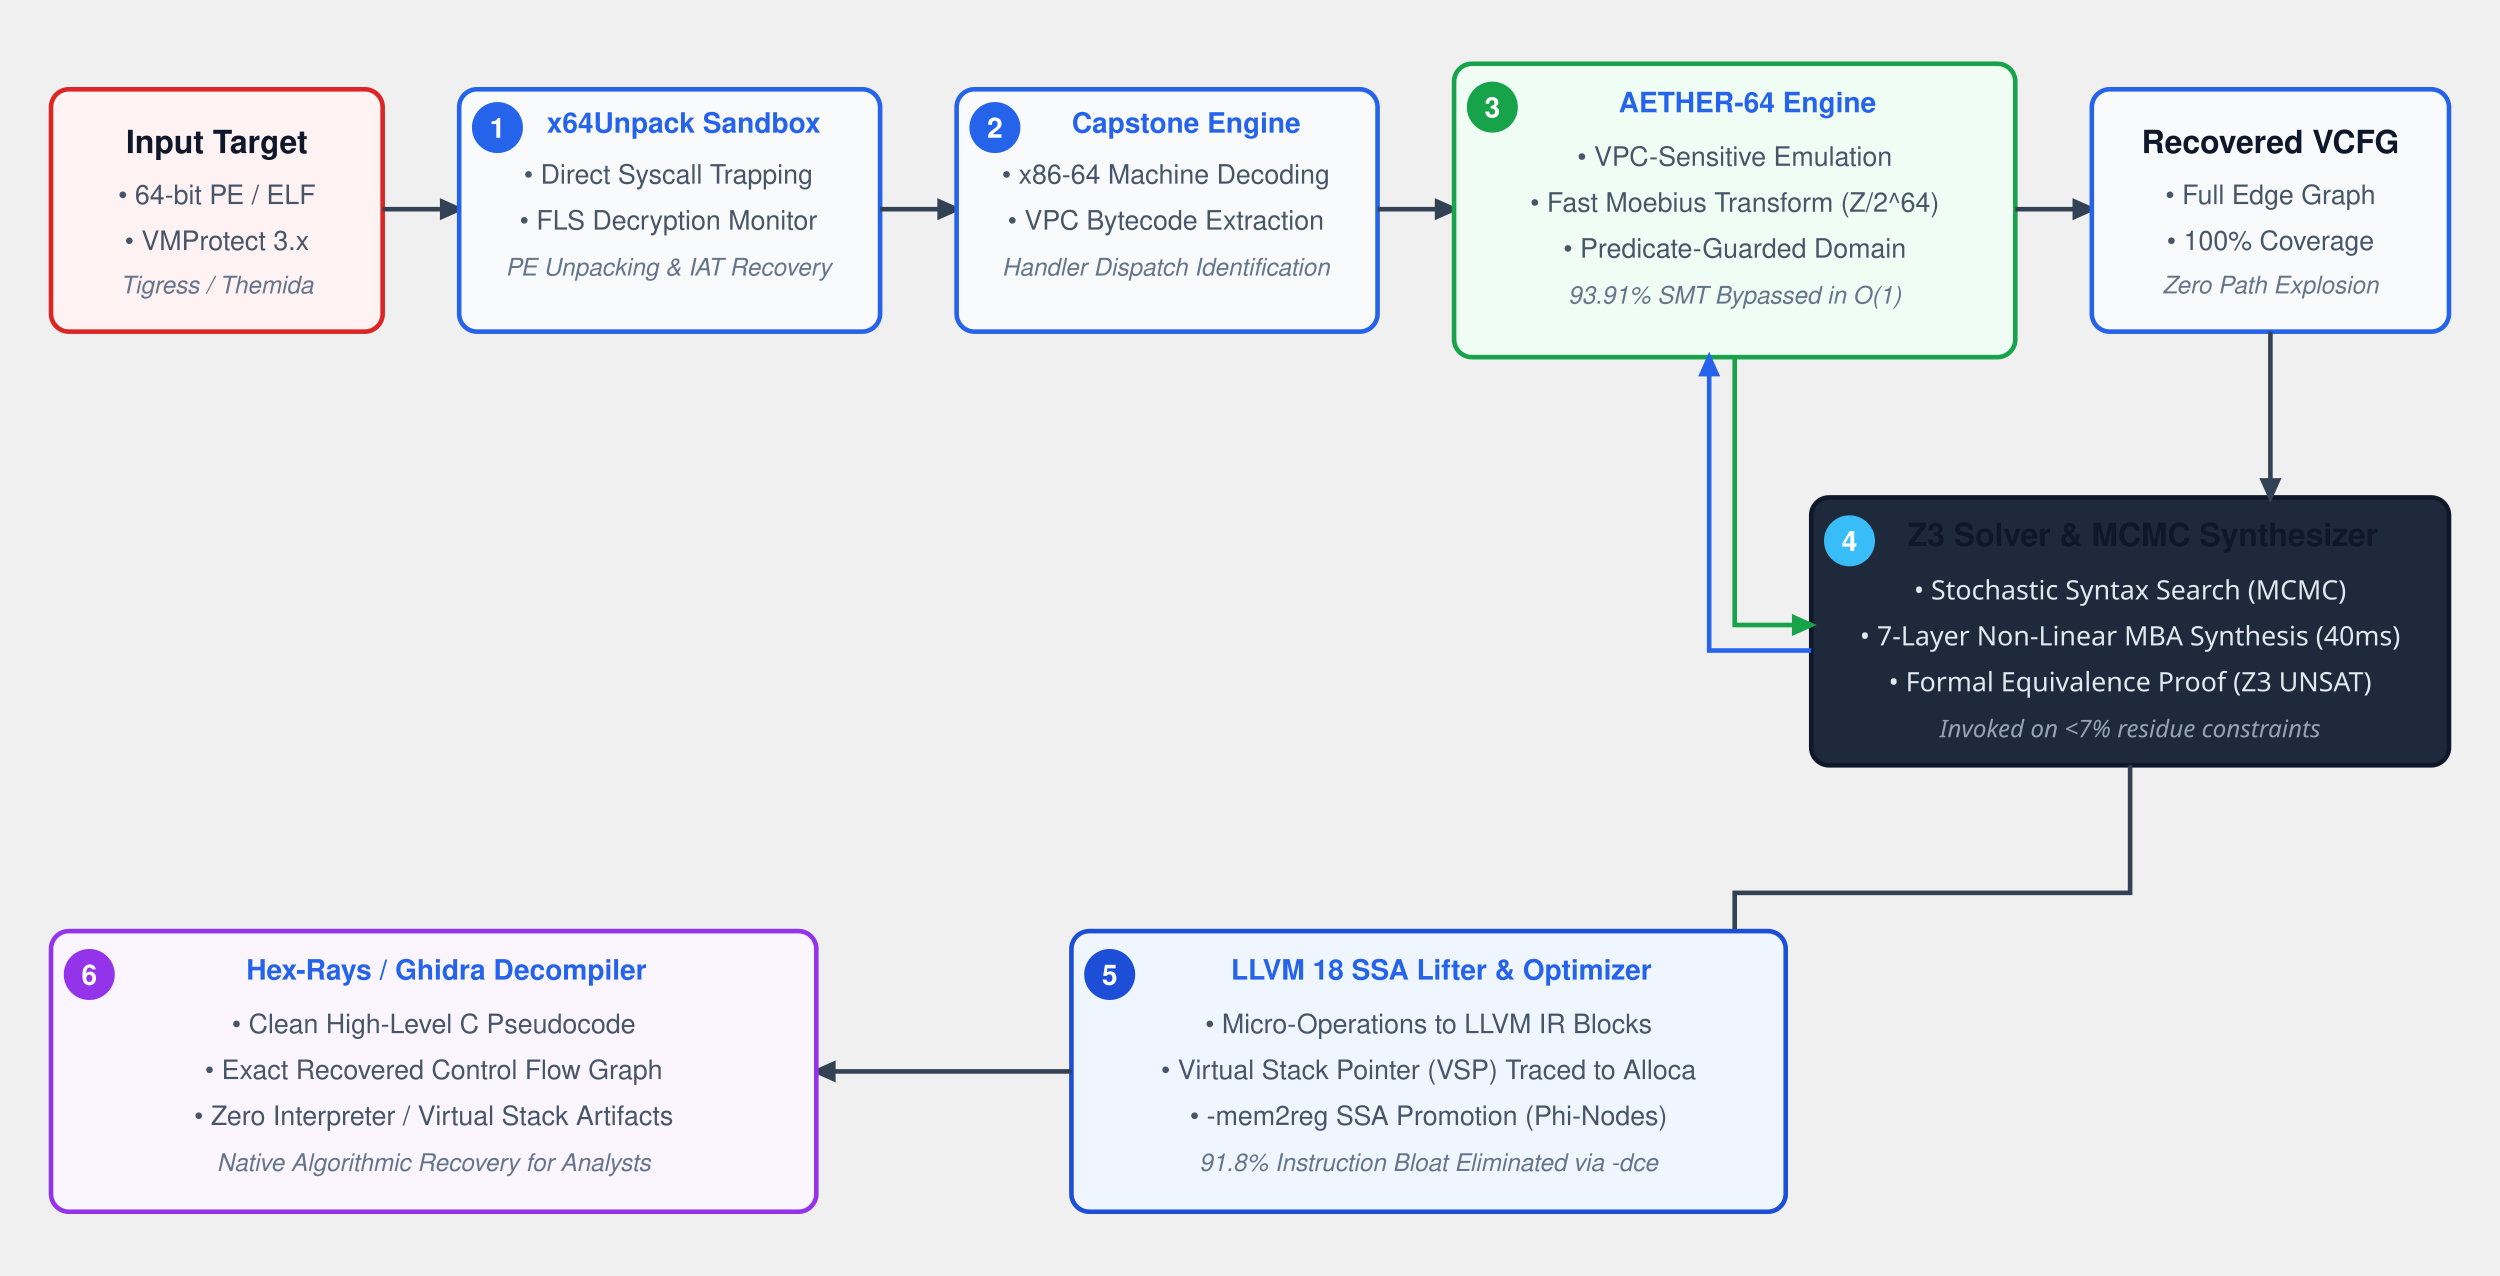
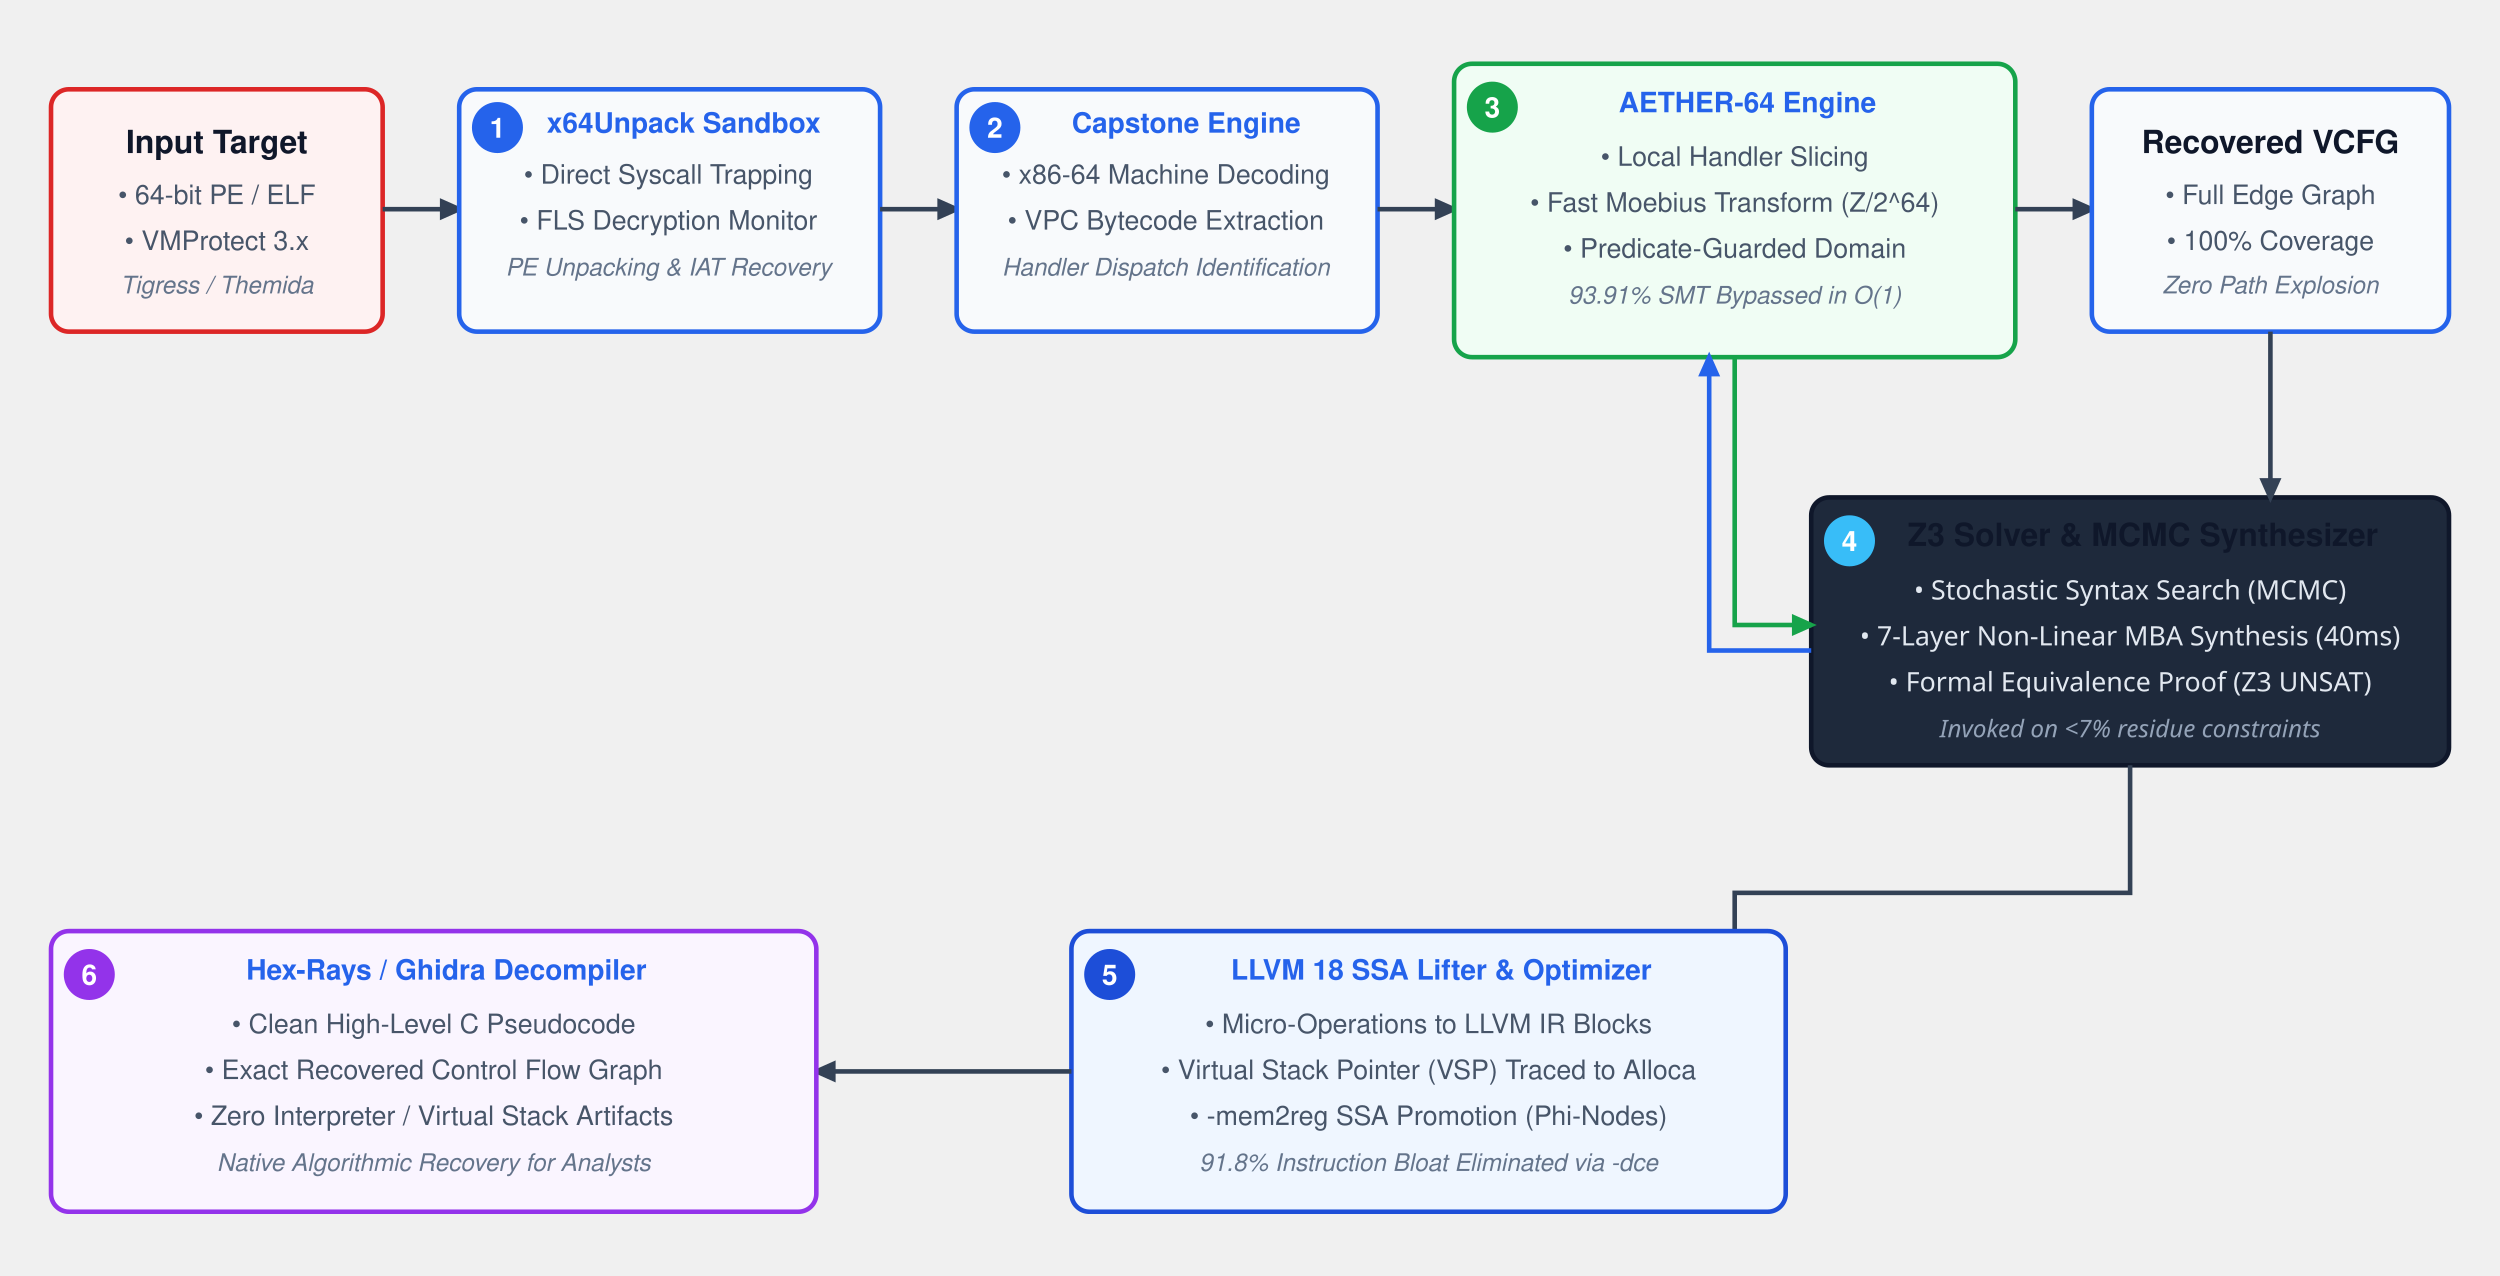
<svg xmlns="http://www.w3.org/2000/svg" viewBox="0 0 980 500" width="100%" height="100%">
  <defs>
    <style>
      .box { rx: 7; ry: 7; stroke-width: 1.8; }
      .input-box { fill: #fef2f2; stroke: #dc2626; }
      .tool-box { fill: #f8fafc; stroke: #2563eb; }
      .opt-box { fill: #f0fdf4; stroke: #16a34a; }
      .solver-box { fill: #1e293b; stroke: #0f172a; }
      .llvm-box { fill: #eff6ff; stroke: #1d4ed8; }
      .out-box { fill: #faf5ff; stroke: #9333ea; }
      .seq-badge { font-family: Helvetica, Arial, sans-serif; font-size: 11px; font-weight: bold; fill: #ffffff; }
      .txt-hdr { font-family: Helvetica, Arial, sans-serif; font-size: 12.5px; font-weight: bold; fill: #0f172a; }
      .txt-tool { font-family: Helvetica, Arial, sans-serif; font-size: 11px; font-weight: bold; fill: #2563eb; }
      .txt-body { font-family: Helvetica, Arial, sans-serif; font-size: 10.5px; fill: #475569; }
      .txt-sub { font-family: Helvetica, Arial, sans-serif; font-size: 9.5px; font-style: italic; fill: #64748b; }
      .edge { stroke: #334155; stroke-width: 1.8; fill: none; marker-end: url(#arrow); }
      .edge-green { stroke: #16a34a; stroke-width: 1.8; fill: none; marker-end: url(#arrow-green); }
      .edge-blue { stroke: #2563eb; stroke-width: 1.8; fill: none; marker-end: url(#arrow-blue); }
    </style>
    <marker id="arrow" viewBox="0 0 10 10" refX="7" refY="5" markerWidth="6" markerHeight="6" orient="auto-start-reverse">
      <path d="M 0 1 L 9 5 L 0 9 z" fill="#334155" />
    </marker>
    <marker id="arrow-green" viewBox="0 0 10 10" refX="7" refY="5" markerWidth="6" markerHeight="6" orient="auto-start-reverse">
      <path d="M 0 1 L 9 5 L 0 9 z" fill="#16a34a" />
    </marker>
    <marker id="arrow-blue" viewBox="0 0 10 10" refX="7" refY="5" markerWidth="6" markerHeight="6" orient="auto-start-reverse">
      <path d="M 0 1 L 9 5 L 0 9 z" fill="#2563eb" />
    </marker>
  </defs>
  <rect x="20" y="35" width="130" height="95" class="box input-box" />
  <text x="85" y="60" text-anchor="middle" class="txt-hdr" fill="#dc2626">Input Target</text>
  <text x="85" y="80" text-anchor="middle" class="txt-body">• 64-bit PE / ELF</text>
  <text x="85" y="98" text-anchor="middle" class="txt-body">• VMProtect 3.x</text>
  <text x="85" y="115" text-anchor="middle" class="txt-sub">Tigress / Themida</text>
  <path d="M 150 82 L 180 82" class="edge" />
  <rect x="180" y="35" width="165" height="95" class="box tool-box" />
  <circle cx="195" cy="50" r="10" fill="#2563eb" />
  <text x="195" y="54" text-anchor="middle" class="seq-badge">1</text>
  <text x="268" y="52" text-anchor="middle" class="txt-tool">x64Unpack Sandbox</text>
  <text x="262" y="72" text-anchor="middle" class="txt-body">• Direct Syscall Trapping</text>
  <text x="262" y="90" text-anchor="middle" class="txt-body">• FLS Decryption Monitor</text>
  <text x="262" y="108" text-anchor="middle" class="txt-sub">PE Unpacking &amp; IAT Recovery</text>
  <path d="M 345 82 L 375 82" class="edge" />
  <rect x="375" y="35" width="165" height="95" class="box tool-box" />
  <circle cx="390" cy="50" r="10" fill="#2563eb" />
  <text x="390" y="54" text-anchor="middle" class="seq-badge">2</text>
  <text x="465" y="52" text-anchor="middle" class="txt-tool">Capstone Engine</text>
  <text x="457" y="72" text-anchor="middle" class="txt-body">• x86-64 Machine Decoding</text>
  <text x="457" y="90" text-anchor="middle" class="txt-body">• VPC Bytecode Extraction</text>
  <text x="457" y="108" text-anchor="middle" class="txt-sub">Handler Dispatch Identification</text>
  <path d="M 540 82 L 570 82" class="edge" />
  <rect x="570" y="25" width="220" height="115" class="box opt-box" />
  <circle cx="585" cy="42" r="10" fill="#16a34a" />
  <text x="585" y="46" text-anchor="middle" class="seq-badge">3</text>
  <text x="685" y="44" text-anchor="middle" class="txt-tool" fill="#16a34a">AETHER-64 Engine</text>
-   <text x="680" y="65" text-anchor="middle" class="txt-body">• VPC-Sensitive Emulation</text>
+   <text x="680" y="65" text-anchor="middle" class="txt-body">• Local Handler Slicing</text>
  <text x="680" y="83" text-anchor="middle" class="txt-body">• Fast Moebius Transform (Z/2^64)</text>
  <text x="680" y="101" text-anchor="middle" class="txt-body">• Predicate-Guarded Domain</text>
  <text x="680" y="119" text-anchor="middle" class="txt-sub">93.91% SMT Bypassed in O(1)</text>
  <path d="M 790 82 L 820 82" class="edge" />
  <rect x="820" y="35" width="140" height="95" class="box tool-box" />
  <text x="890" y="60" text-anchor="middle" class="txt-hdr">Recovered VCFG</text>
  <text x="890" y="80" text-anchor="middle" class="txt-body">• Full Edge Graph</text>
  <text x="890" y="98" text-anchor="middle" class="txt-body">• 100% Coverage</text>
  <text x="890" y="115" text-anchor="middle" class="txt-sub">Zero Path Explosion</text>
  <rect x="710" y="195" width="250" height="105" class="box solver-box" />
  <circle cx="725" cy="212" r="10" fill="#38bdf8" />
  <text x="725" y="216" text-anchor="middle" class="seq-badge" fill="#0f172a">4</text>
  <text x="840" y="214" text-anchor="middle" class="txt-hdr" fill="#38bdf8">Z3 Solver &amp; MCMC Synthesizer</text>
  <text x="835" y="235" text-anchor="middle" style="fill:#e2e8f0; font-size:10.5px; font-family:sans-serif;">• Stochastic Syntax Search (MCMC)</text>
  <text x="835" y="253" text-anchor="middle" style="fill:#e2e8f0; font-size:10.5px; font-family:sans-serif;">• 7-Layer Non-Linear MBA Synthesis (40ms)</text>
  <text x="835" y="271" text-anchor="middle" style="fill:#e2e8f0; font-size:10.5px; font-family:sans-serif;">• Formal Equivalence Proof (Z3 UNSAT)</text>
  <text x="835" y="289" text-anchor="middle" style="fill:#94a3b8; font-size:9.5px; font-style:italic; font-family:sans-serif;">Invoked on &lt;7% residue constraints</text>
  <path d="M 680 140 L 680 245 L 710 245" class="edge-green" />
  <path d="M 710 255 L 670 255 L 670 140" class="edge-blue" />
  <path d="M 890 130 L 890 195" class="edge" />
  <path d="M 835 300 L 835 350 L 680 350 L 680 375" class="edge" />
  <rect x="420" y="365" width="280" height="110" class="box llvm-box" />
  <circle cx="435" cy="382" r="10" fill="#1d4ed8" />
  <text x="435" y="386" text-anchor="middle" class="seq-badge">5</text>
  <text x="565" y="384" text-anchor="middle" class="txt-tool" fill="#1d4ed8">LLVM 18 SSA Lifter &amp; Optimizer</text>
  <text x="560" y="405" text-anchor="middle" class="txt-body">• Micro-Operations to LLVM IR Blocks</text>
  <text x="560" y="423" text-anchor="middle" class="txt-body">• Virtual Stack Pointer (VSP) Traced to Alloca</text>
  <text x="560" y="441" text-anchor="middle" class="txt-body">• -mem2reg SSA Promotion (Phi-Nodes)</text>
  <text x="560" y="459" text-anchor="middle" class="txt-sub">91.8% Instruction Bloat Eliminated via -dce</text>
  <path d="M 420 420 L 320 420" class="edge" />
  <rect x="20" y="365" width="300" height="110" class="box out-box" />
  <circle cx="35" cy="382" r="10" fill="#9333ea" />
  <text x="35" y="386" text-anchor="middle" class="seq-badge">6</text>
  <text x="175" y="384" text-anchor="middle" class="txt-tool" fill="#9333ea">Hex-Rays / Ghidra Decompiler</text>
  <text x="170" y="405" text-anchor="middle" class="txt-body">• Clean High-Level C Pseudocode</text>
  <text x="170" y="423" text-anchor="middle" class="txt-body">• Exact Recovered Control Flow Graph</text>
  <text x="170" y="441" text-anchor="middle" class="txt-body">• Zero Interpreter / Virtual Stack Artifacts</text>
  <text x="170" y="459" text-anchor="middle" class="txt-sub">Native Algorithmic Recovery for Analysts</text>
</svg>
